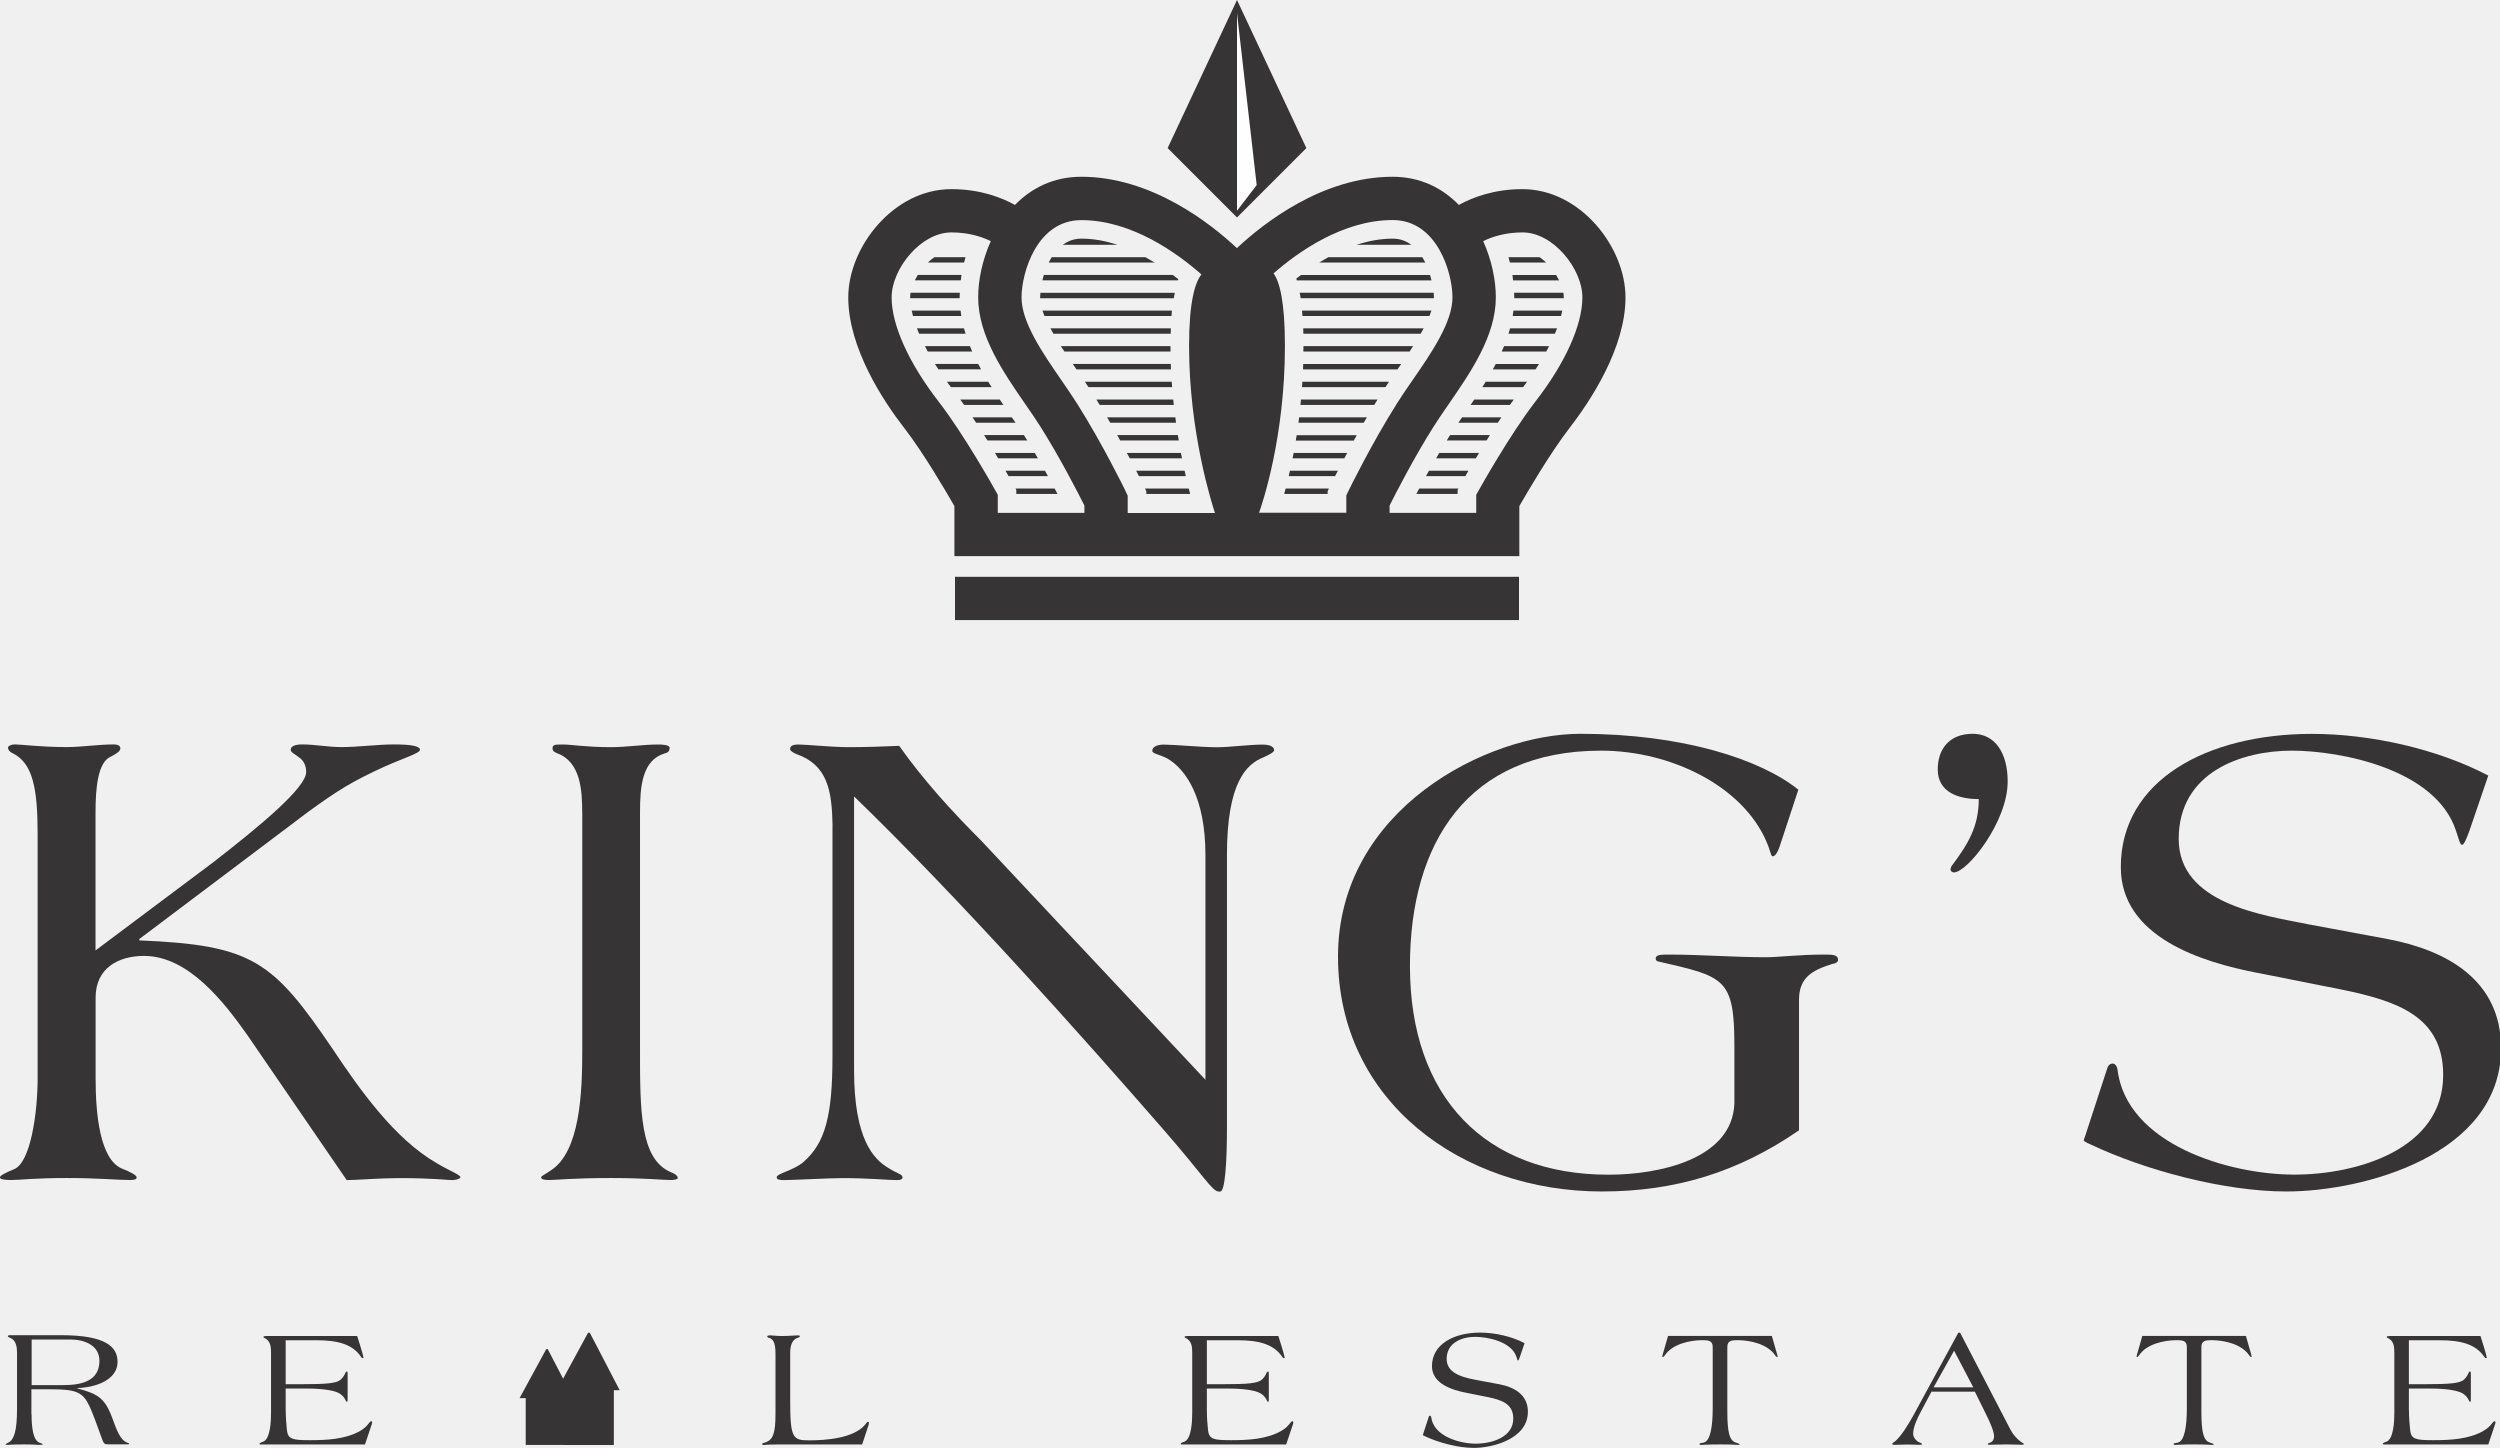
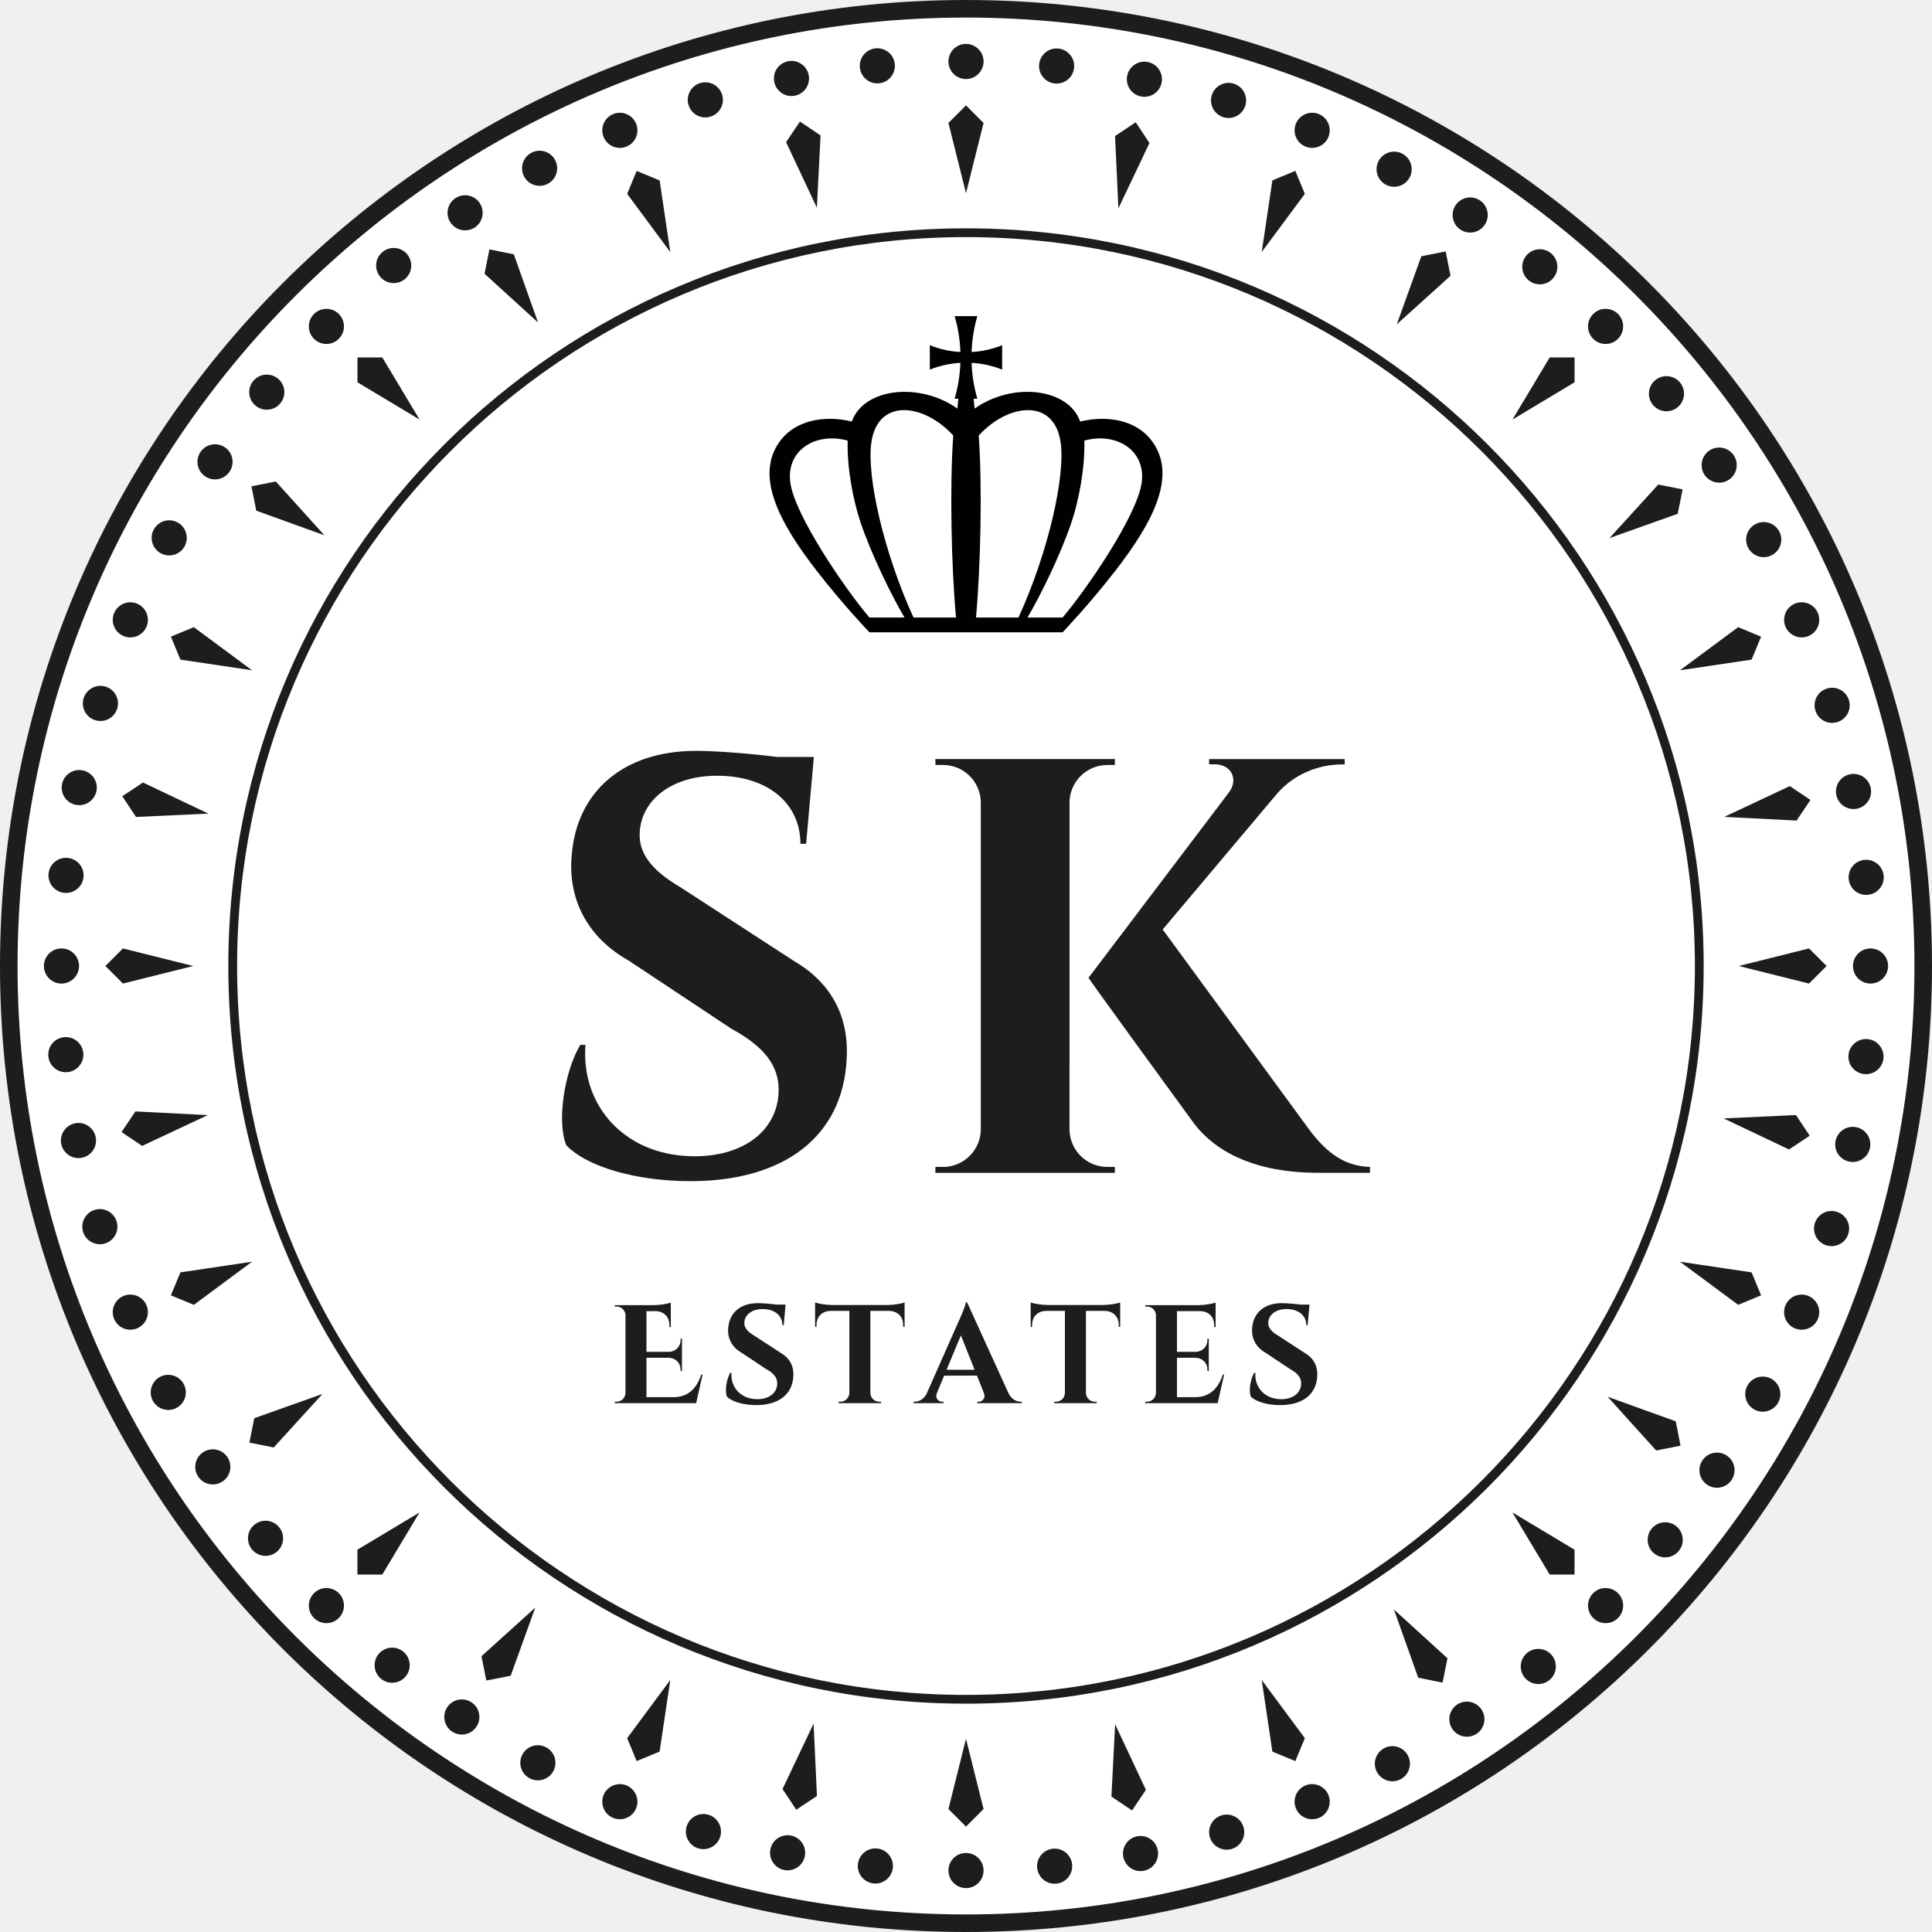
- <svg xmlns="http://www.w3.org/2000/svg" xml:space="preserve" width="30.097in" height="17.431in" version="1.1" style="shape-rendering:geometricPrecision; text-rendering:geometricPrecision; image-rendering:optimizeQuality; fill-rule:evenodd; clip-rule:evenodd" viewBox="0 0 30097 17431">
-   <defs>
-     <style type="text/css">
-    
-     .fil0 {fill:#373435;fill-rule:nonzero}
-     .fil1 {fill:#FEFEFE;fill-rule:nonzero}
-    
-   </style>
-   </defs>
-   <g id="Layer_x0020_1">
-     <path class="fil0" d="M2974 12456c-275,-389 -705,-948 -1240,-948 -308,0 -583,146 -583,502l0 972c0,421 49,972 316,1086 105,41 178,81 178,105 0,24 -24,33 -81,33 -154,0 -373,-24 -762,-24 -389,0 -567,24 -665,24 -89,0 -138,-8 -138,-33 0,-16 49,-48 170,-97 202,-81 284,-689 284,-1094l0 -2933c0,-559 -57,-859 -300,-981 -41,-16 -57,-49 -57,-65 0,-16 24,-41 89,-41 65,0 316,32 616,32 186,0 381,-32 567,-32 65,0 81,24 81,49 0,32 -49,65 -113,97 -162,65 -186,397 -186,673l0 1661 1418 -1062c575,-446 1118,-899 1118,-1086 0,-89 -40,-146 -89,-178 -49,-40 -97,-57 -97,-89 0,-49 65,-65 138,-65 154,0 316,32 470,32 211,0 429,-32 640,-32 219,0 308,24 308,65 0,41 -211,105 -429,203 -389,178 -559,284 -916,543l-2034 1532 0 16c1361,57 1605,243 2326,1305 324,486 746,1086 1256,1378 162,97 284,138 284,170 0,16 -57,33 -97,33 -73,0 -203,-24 -656,-24 -203,0 -510,24 -616,24l-1199 -1750z" />
-     <path class="fil0" d="M7009 9782c0,-259 -16,-608 -300,-713 -32,-16 -57,-24 -57,-57 0,-49 24,-49 130,-49 97,0 276,32 575,32 186,0 381,-32 567,-32 32,0 138,0 138,41 0,32 -16,57 -57,65 -275,81 -300,397 -300,713l0 2852c0,737 0,1313 365,1475 65,24 89,49 89,73 0,16 -40,24 -89,24 -73,0 -324,-24 -713,-24 -454,0 -672,24 -745,24 -65,0 -97,-8 -97,-33 0,-16 57,-40 114,-81 356,-227 381,-940 381,-1459l0 -2852z" />
-     <path class="fil0" d="M10023 9936c-8,-430 -65,-729 -438,-859 -40,-16 -73,-41 -73,-57 0,-32 16,-57 105,-57 81,0 405,32 600,32 202,0 438,-8 608,-16 292,413 632,786 989,1143l2698 2877 0 -2706c0,-689 -235,-1029 -454,-1159 -105,-57 -186,-57 -186,-97 0,-40 49,-73 138,-73 122,0 470,32 632,32 170,0 389,-32 559,-32 113,0 138,41 138,65 0,24 -41,49 -130,89 -203,81 -438,300 -438,1175l0 3282c0,430 -24,770 -81,770l-16 0c-81,0 -178,-186 -681,-762 -989,-1134 -2447,-2771 -3711,-3995l0 3298c0,826 235,1070 413,1175 113,73 170,73 170,113 0,24 -24,33 -65,33 -97,0 -357,-24 -648,-24 -170,0 -616,24 -713,24 -57,0 -89,-8 -89,-33 0,-48 203,-81 324,-186 259,-227 348,-551 348,-1272l0 -2779z" />
-     <path class="fil0" d="M21659 13607c-729,502 -1483,737 -2374,737 -1686,0 -3177,-1086 -3177,-2828 0,-1775 1799,-2682 2917,-2682 1232,0 2172,308 2625,673l-227 689c-16,49 -49,113 -81,113 -24,0 -24,-57 -73,-170 -284,-673 -1151,-1102 -1994,-1102 -1613,0 -2301,1118 -2301,2593 0,1580 908,2512 2391,2512 608,0 1491,-186 1515,-859l0 -689c0,-827 -122,-835 -924,-1021 -8,0 -24,-16 -24,-32 0,-49 65,-49 162,-49 389,0 778,32 1167,32 154,0 389,-32 697,-32 106,0 170,0 170,65 0,24 -24,41 -73,49 -235,73 -397,162 -397,429l0 1572z" />
-     <path class="fil0" d="M23749 8834c267,0 421,227 421,575 0,486 -486,1094 -648,1094 -16,0 -40,-16 -40,-32 0,-16 8,-40 16,-49 194,-259 324,-470 324,-802 -243,0 -494,-81 -494,-357 0,-235 130,-429 421,-429z" />
-     <path class="fil0" d="M27169 11711c-665,-130 -1637,-429 -1637,-1272 0,-1045 1037,-1604 2301,-1604 697,0 1507,178 2123,502l-227 664c-32,89 -65,170 -89,170 -24,0 -40,-73 -73,-170 -243,-745 -1394,-964 -1977,-964 -592,0 -1361,251 -1361,1062 0,778 997,916 1564,1029l956 178c719,137 1357,500 1361,1305l0 12c-4,1285 -1662,1721 -2585,1721 -754,0 -1710,-259 -2358,-567 -57,-24 -81,-40 -81,-49 0,-8 8,-32 16,-49l267 -818c8,-32 32,-57 65,-57 24,0 49,24 57,65 106,908 1345,1272 2131,1272 746,0 1791,-300 1791,-1199 0,-705 -551,-891 -1224,-1029l-1021 -203z" />
-     <path class="fil0" d="M380 16675l378 0c206,0 439,-39 439,-292 0,-188 -180,-257 -351,-257l-465 0 0 549zm0 349c0,163 18,321 102,347 14,4 33,10 33,16 0,4 -16,8 -41,8 -20,0 -57,-6 -180,-6 -153,0 -200,6 -208,6 -8,0 -18,-2 -18,-8 0,-4 18,-12 33,-20 69,-35 104,-143 104,-406l0 -678c0,-65 -12,-149 -80,-176 -22,-8 -31,-16 -31,-23 0,-6 10,-10 41,-10l600 0c543,0 680,143 680,320 0,259 -355,316 -484,316l0 4c235,65 327,108 416,345 39,98 80,245 159,296 35,22 49,16 49,27 0,4 -2,6 -14,6l-235 0c-45,0 -55,-4 -74,-55 -45,-124 -108,-302 -151,-396 -82,-178 -159,-212 -480,-212l-223 0 0 298z" />
-     <path class="fil0" d="M3440 16979c0,80 6,157 14,237 12,112 69,122 278,122 198,0 421,-10 598,-108 65,-37 88,-67 122,-110 6,-6 12,-10 18,-10 6,0 10,4 10,10 0,6 0,14 -4,25l-82 245 -1241 0c-20,0 -29,0 -29,-6 0,-8 10,-18 37,-25 96,-26 102,-259 102,-355l0 -712c0,-78 -4,-147 -78,-184 -8,-4 -14,-6 -14,-12 0,-12 25,-12 43,-12l1086 0 37 118c16,51 39,133 39,141 0,6 -6,8 -12,8 -6,0 -14,-10 -20,-20 -104,-151 -284,-196 -533,-196l-372 0 0 529 198 0c294,0 418,-10 467,-57 31,-31 43,-53 57,-86 4,-6 8,-10 14,-10 10,0 10,12 10,33l0 300c0,12 0,33 -8,33 -4,0 -8,-4 -12,-10 -14,-31 -29,-57 -69,-86 -98,-65 -339,-65 -459,-65l-198 0 0 265z" />
-     <path class="fil0" d="M9340 17390c-43,0 -73,2 -98,2 -22,2 -35,4 -43,4 -16,0 -23,-2 -23,-12 0,-8 12,-12 29,-16 102,-31 131,-108 131,-351l0 -717c0,-139 -27,-180 -84,-196 -12,-4 -16,-10 -16,-14 0,-8 10,-14 37,-14 24,0 69,8 145,8 88,0 145,-8 188,-8 8,0 23,0 23,12 0,8 -8,10 -16,14 -82,23 -98,100 -100,180l0 578c0,457 31,480 229,480 194,0 537,-22 676,-192 10,-16 20,-31 33,-31 8,0 10,6 10,14 0,4 -2,16 -4,24l-78 235 -1037 0z" />
-     <path class="fil0" d="M14529 16979c0,80 6,157 14,237 12,112 69,122 278,122 198,0 420,-10 598,-108 65,-37 88,-67 123,-110 6,-6 12,-10 18,-10 6,0 10,4 10,10 0,6 0,14 -4,25l-82 245 -1241 0c-20,0 -29,0 -29,-6 0,-8 10,-18 37,-25 96,-26 102,-259 102,-355l0 -712c0,-78 -4,-147 -78,-184 -8,-4 -14,-6 -14,-12 0,-12 24,-12 43,-12l1086 0 37 118c16,51 39,133 39,141 0,6 -6,8 -12,8 -6,0 -14,-10 -20,-20 -104,-151 -284,-196 -533,-196l-372 0 0 529 198 0c294,0 418,-10 467,-57 31,-31 43,-53 57,-86 4,-6 8,-10 14,-10 10,0 10,12 10,33l0 300c0,12 0,33 -8,33 -4,0 -8,-4 -12,-10 -14,-31 -29,-57 -69,-86 -98,-65 -339,-65 -459,-65l-198 0 0 265z" />
-     <path class="fil0" d="M17651 16767c-167,-32 -412,-108 -412,-320 0,-263 261,-404 580,-404 176,0 380,45 535,127l-57 167c-8,22 -16,43 -22,43 -6,0 -10,-18 -18,-43 -61,-188 -351,-243 -498,-243 -149,0 -343,63 -343,267 0,196 251,231 394,259l241 45c182,35 343,127 343,331 0,324 -418,435 -651,435 -190,0 -431,-65 -594,-143 -14,-6 -20,-10 -20,-12 0,-2 2,-8 4,-12l67 -206c2,-8 8,-14 16,-14 6,0 12,6 14,16 27,229 339,320 537,320 188,0 451,-75 451,-302 0,-178 -139,-224 -308,-259l-257 -51z" />
-     <path class="fil0" d="M21331 16083l65 227c2,8 4,14 4,20 0,4 0,8 -4,8 -8,0 -16,-10 -26,-22 -90,-135 -300,-182 -453,-182 -72,0 -122,6 -122,84l0 771c0,255 26,351 98,376 31,10 51,18 51,22 0,6 -8,8 -23,8 -14,0 -63,-6 -206,-6 -161,0 -216,6 -237,6 -16,0 -18,-6 -18,-12 0,-10 22,-10 51,-16 82,-20 108,-202 108,-414l0 -735c0,-78 -51,-84 -123,-84 -153,0 -363,47 -453,182 -10,12 -18,22 -27,22 -4,0 -4,-4 -4,-8 0,-6 2,-12 4,-20l65 -227 1249 0z" />
-     <path class="fil0" d="M23525 16261l-247 441 478 0 -231 -441zm-272 492l-131 247c-41,76 -90,182 -90,261 0,35 21,67 51,90 24,18 57,22 57,35 0,6 -12,8 -31,8 -49,0 -96,-4 -143,-4 -49,0 -100,4 -149,4 -18,0 -37,0 -37,-10 0,-12 31,-27 43,-39 84,-80 161,-216 210,-302l537 -988c4,-8 8,-12 15,-12l4 0c6,0 14,8 14,12l602 1159c29,55 78,112 129,147 18,12 31,18 31,22 0,4 -2,10 -21,10 -59,0 -128,-4 -192,-4 -63,0 -149,4 -206,4 -10,0 -16,-2 -16,-6 0,-12 18,-14 39,-24 18,-10 37,-29 37,-73 0,-55 -45,-161 -98,-267l-133 -269 -523 0z" />
-     <path class="fil0" d="M27038 16083l65 227c2,8 4,14 4,20 0,4 0,8 -4,8 -8,0 -16,-10 -26,-22 -90,-135 -300,-182 -453,-182 -71,0 -122,6 -122,84l0 771c0,255 26,351 98,376 31,10 51,18 51,22 0,6 -8,8 -22,8 -15,0 -64,-6 -206,-6 -161,0 -216,6 -237,6 -16,0 -18,-6 -18,-12 0,-10 22,-10 51,-16 82,-20 108,-202 108,-414l0 -735c0,-78 -51,-84 -122,-84 -153,0 -364,47 -453,182 -10,12 -18,22 -26,22 -4,0 -4,-4 -4,-8 0,-6 2,-12 4,-20l65 -227 1249 0z" />
-     <path class="fil0" d="M29001 16979c0,80 6,157 14,237 12,112 69,122 278,122 198,0 421,-10 598,-108 65,-37 88,-67 123,-110 6,-6 12,-10 18,-10 6,0 10,4 10,10 0,6 0,14 -4,25l-82 245 -1241 0c-20,0 -29,0 -29,-6 0,-8 10,-18 37,-25 96,-26 102,-259 102,-355l0 -712c0,-78 -4,-147 -78,-184 -8,-4 -14,-6 -14,-12 0,-12 24,-12 43,-12l1086 0 37 118c16,51 39,133 39,141 0,6 -6,8 -12,8 -6,0 -14,-10 -21,-20 -104,-151 -284,-196 -533,-196l-372 0 0 529 198 0c294,0 419,-10 467,-57 31,-31 43,-53 57,-86 4,-6 8,-10 14,-10 10,0 10,12 10,33l0 300c0,12 0,33 -8,33 -4,0 -8,-4 -12,-10 -14,-31 -29,-57 -69,-86 -98,-65 -339,-65 -459,-65l-198 0 0 265z" />
-     <path class="fil0" d="M6901 16832l-302 -581c0,-3 -7,-11 -12,-11l-4 0c-5,0 -9,3 -12,11l-316 581 74 0 0 563 511 0 0 -563 60 0z" />
-     <path class="fil0" d="M7460 16736l-354 -681c0,-4 -8,-12 -14,-12l-4 0c-6,0 -10,4 -14,12l-370 681 87 0 0 660 599 0 0 -660 71 0z" />
-     <path class="fil0" d="M18484 4835c-306,396 -664,1036 -679,1063l-33 59 0 217 -1043 0 0 -88c74,-147 292,-574 531,-952 52,-82 113,-171 178,-265 267,-387 570,-826 570,-1289 0,-207 -50,-450 -152,-677 106,-52 265,-105 474,-105 371,0 720,440 720,782 0,333 -206,791 -566,1255zm-3327 1339c38,-106 312,-908 312,-2011 0,-539 -66,-775 -137,-872 289,-253 831,-642 1434,-642 538,0 720,639 720,931 0,301 -254,669 -478,993 -68,98 -132,191 -189,282 -308,487 -574,1032 -585,1055l-26 54 0 209 -1051 0zm-1607 -263c-11,-23 -277,-568 -585,-1055 -58,-91 -122,-184 -189,-282 -224,-325 -478,-693 -478,-993 0,-292 181,-931 720,-931 609,0 1159,401 1446,654 -76,94 -149,324 -149,861 0,1042 275,1900 312,2011l-1051 0 0 -209 -26 -54zm-1538 263l0 -217 -33 -59c-15,-27 -373,-667 -679,-1063 -360,-465 -566,-922 -566,-1255 0,-341 349,-782 720,-782 209,0 368,53 474,105 -102,227 -152,470 -152,677 0,463 303,902 570,1289 65,94 126,182 178,265 239,378 457,805 531,952l0 88 -1043 0zm6317 -3897c-341,0 -599,98 -766,190 -197,-202 -462,-339 -798,-339 -848,0 -1560,565 -1874,859 -314,-294 -1026,-859 -1874,-859 -336,0 -601,137 -798,339 -167,-92 -424,-190 -766,-190 -699,0 -1241,701 -1241,1303 0,611 423,1249 675,1574 232,299 509,775 603,939l0 602 6801 0 0 -602c94,-165 372,-640 603,-939 252,-326 675,-963 675,-1574 0,-603 -542,-1303 -1241,-1303z" />
-     <polygon class="fil0" points="11497,7465 18287,7465 18287,6944 11497,6944 " />
-     <path class="fil0" d="M11776 4381l-521 0c14,22 28,43 42,65l514 0c-12,-22 -24,-43 -35,-65z" />
-     <path class="fil0" d="M11564 3739l-588 0c4,21 9,43 15,65l582 0c-4,-22 -7,-43 -9,-65z" />
-     <path class="fil0" d="M11677 4167l-542 0c11,22 22,43 34,65l535 0c-9,-22 -19,-43 -27,-65z" />
-     <path class="fil0" d="M11605 3953l-566 0c8,22 17,43 26,65l559 0c-7,-22 -13,-43 -19,-65z" />
-     <path class="fil0" d="M11575 3310l-526 0c-13,21 -25,43 -36,65l554 0c3,-22 5,-43 8,-65z" />
-     <path class="fil0" d="M11623 3096l-374 0c-28,19 -54,41 -79,65l436 0c5,-22 12,-44 18,-65z" />
-     <path class="fil0" d="M11553 3580c0,-18 2,-37 2,-56l-593 0c-3,19 -5,38 -5,56 0,3 0,7 0,10l596 0c0,-3 0,-6 0,-10z" />
-     <path class="fil0" d="M12580 5667l-475 0c15,26 27,47 37,65l474 0c-12,-21 -24,-43 -36,-65z" />
-     <path class="fil0" d="M12457 5453l-479 0c14,23 27,44 39,65l478 0c-13,-22 -25,-43 -38,-65z" />
-     <path class="fil0" d="M12036 4810l-476 0c16,22 31,43 47,65l473 0c-15,-22 -29,-43 -44,-65z" />
-     <path class="fil0" d="M12182 5024l-474 0c15,22 29,43 43,65l475 0c-15,-22 -29,-43 -45,-65z" />
-     <path class="fil0" d="M11897 4596l-497 0c16,22 32,44 48,65l490 0c-14,-22 -27,-43 -41,-65z" />
-     <path class="fil0" d="M12336 5253c-3,-5 -7,-10 -10,-15l-479 0c14,22 28,44 41,65l479 0c-10,-17 -21,-34 -31,-50z" />
-     <path class="fil0" d="M12697 5881l-472 0 10 18 0 47 496 0c-11,-21 -23,-43 -35,-65z" />
-     <path class="fil0" d="M14261 5667l-583 0c13,25 23,46 33,65l565 0c-5,-21 -10,-43 -15,-65z" />
-     <path class="fil0" d="M14217 5453l-651 0c12,23 24,44 35,65l629 0c-4,-21 -8,-43 -13,-65z" />
-     <path class="fil0" d="M13018 2873c-88,0 -162,29 -223,74l657 0c-139,-46 -285,-74 -433,-74z" />
-     <path class="fil0" d="M13901 3161c-36,-22 -74,-44 -112,-65l-1128 0c-13,21 -25,43 -36,65l1276 0z" />
-     <path class="fil0" d="M13784 5881l16 32 0 33 528 0c-6,-21 -11,-43 -17,-65l-527 0z" />
-     <path class="fil0" d="M14106 4596l-1045 0c15,22 28,44 43,65l1007 0c-2,-22 -3,-43 -5,-65z" />
-     <path class="fil0" d="M14096 3953l-1450 0c12,22 24,43 36,65l1412 0c1,-22 2,-44 2,-65z" />
-     <path class="fil0" d="M14110 3739l-1560 0c7,21 15,43 24,65l1529 0c2,-23 4,-44 6,-65z" />
-     <path class="fil0" d="M14180 5238l-730 0c12,22 24,44 36,65l705 0c-4,-21 -7,-43 -11,-65z" />
-     <path class="fil0" d="M14185 3361c-21,-17 -43,-34 -66,-51l-1552 0c-7,22 -13,44 -18,65l1632 0c2,-5 3,-10 4,-14z" />
-     <path class="fil0" d="M14142 3525l-1617 0c-2,20 -3,39 -3,56 0,3 0,7 1,10l1608 0c4,-22 8,-44 12,-65z" />
-     <path class="fil0" d="M14095 4381l-1181 0c15,22 30,43 45,65 0,0 0,0 0,1l1138 0c-1,-22 -2,-43 -2,-65z" />
-     <path class="fil0" d="M14091 4167l-1320 0c14,22 28,44 43,65l1278 0c0,-22 -1,-43 -1,-65z" />
-     <path class="fil0" d="M14124 4810l-925 0c13,22 27,43 40,65l892 0c-2,-22 -5,-43 -7,-65z" />
-     <path class="fil0" d="M14149 5024l-821 0c13,22 25,44 38,65l792 0c-3,-21 -6,-43 -8,-65z" />
-     <path class="fil0" d="M15658 3590l1604 0c0,-3 1,-7 1,-10 0,-16 -1,-35 -3,-56l-1613 0c4,21 7,42 11,65z" />
-     <path class="fil0" d="M15606 3354c2,7 4,15 6,22l1622 0c-5,-21 -11,-43 -18,-65l-1554 0c-20,15 -38,29 -57,43z" />
-     <path class="fil0" d="M17159 3161c-11,-22 -23,-44 -36,-65l-1130 0c-39,21 -76,43 -112,65l1278 0z" />
-     <path class="fil0" d="M16000 5881l-522 0c-6,23 -12,44 -18,65l523 0 0 -33 16 -32z" />
-     <path class="fil0" d="M15687 4447l1137 0c15,-21 30,-43 45,-65l-1180 0c-1,22 -1,44 -2,65z" />
-     <path class="fil0" d="M15599 5304l699 0c12,-21 24,-43 36,-65l-724 0c-3,22 -7,44 -10,65z" />
-     <path class="fil0" d="M16766 2873c-149,0 -296,29 -434,74l658 0c-62,-46 -135,-74 -223,-74z" />
-     <path class="fil0" d="M15631 5089l787 0c12,-22 25,-43 38,-65l-816 0c-3,22 -5,44 -8,65z" />
-     <path class="fil0" d="M15561 5518l623 0c11,-21 22,-43 34,-65l-644 0c-4,22 -8,44 -13,65z" />
-     <path class="fil0" d="M15674 4661l1005 0c14,-22 28,-43 43,-65l-1043 0c-1,22 -3,44 -5,65z" />
-     <path class="fil0" d="M15656 4875l888 0c13,-22 27,-44 40,-65l-922 0c-2,22 -4,44 -6,65z" />
-     <path class="fil0" d="M15691 4018l1412 0c13,-22 25,-44 36,-65l-1450 0c1,22 2,42 2,65z" />
-     <path class="fil0" d="M15692 4232l1278 0c14,-22 28,-43 42,-65l-1320 0c0,22 0,43 -1,65z" />
-     <path class="fil0" d="M15680 3804l1529 0c9,-22 17,-44 24,-65l-1558 0c2,21 4,43 5,65z" />
-     <path class="fil0" d="M15515 5732l558 0c10,-19 20,-40 33,-65l-577 0c-5,22 -10,44 -15,65z" />
-     <path class="fil0" d="M17448 5253c-11,17 -21,33 -31,50l479 0c13,-21 27,-43 41,-65l-479 0c-3,5 -7,10 -10,15z" />
-     <path class="fil0" d="M18080 4232l535 0c12,-22 23,-44 34,-65l-542 0c-9,22 -18,44 -28,65z" />
-     <path class="fil0" d="M17557 5089l475 0c14,-22 29,-44 43,-65l-473 0c-15,22 -30,44 -45,65z" />
-     <path class="fil0" d="M17167 5732l474 0c10,-18 22,-39 37,-65l-475 0c-12,22 -24,44 -36,65z" />
-     <path class="fil0" d="M17289 5518l478 0c13,-21 25,-43 39,-65l-479 0c-13,22 -26,44 -38,65z" />
-     <path class="fil0" d="M17704 4875l473 0c16,-22 31,-44 47,-65l-476 0c-15,22 -29,44 -44,65z" />
-     <path class="fil0" d="M18216 3376l554 0c-11,-22 -23,-44 -36,-65l-526 0c3,22 5,43 8,65z" />
-     <path class="fil0" d="M18160 3096c6,22 13,43 18,65l436 0c-25,-24 -52,-46 -79,-65l-374 0z" />
-     <path class="fil0" d="M17973 4447l513 0c14,-22 28,-44 42,-65l-521 0c-11,22 -23,44 -35,65z" />
-     <path class="fil0" d="M17846 4661l490 0c16,-22 33,-44 48,-65l-498 0c-13,22 -27,44 -41,65z" />
-     <path class="fil0" d="M18160 4018l559 0c9,-22 18,-44 26,-65l-566 0c-6,22 -13,44 -19,65z" />
-     <path class="fil0" d="M18230 3580c0,3 0,6 0,10l596 0c0,-3 0,-7 0,-10 0,-18 -2,-37 -5,-56l-593 0c1,18 2,37 2,56z" />
-     <path class="fil0" d="M18211 3804l582 0c6,-22 11,-44 15,-65l-588 0c-3,22 -6,44 -9,65z" />
-     <path class="fil0" d="M17052 5946l496 0 0 -47 10 -18 -472 0c-12,22 -23,44 -35,65z" />
-     <polygon class="fil0" points="14892,2618 14057,1783 14892,0 14892,0 15727,1783 " />
-     <polygon class="fil1" points="14892,158 14892,2538 15129,2228 " />
+ <svg xmlns="http://www.w3.org/2000/svg" version="1.1" id="SK_Estates_Logo" x="0px" y="0px" viewBox="0 0 110 110" style="enable-background:new 0 0 110 110;" xml:space="preserve">
+   <style type="text/css">
+ 	.st0{fill:#FFFFFF;}
+ 	.st1{fill:#1D1D1B;}
+ 	.st2{fill:#010101;}
+ </style>
+   <g id="SK_Logo_Group">
+     <circle id="Outer_Circle_3_" class="st0" cx="55" cy="55" r="54.5" />
+     <path id="Outer_Circle_1_" class="st1" d="M55,1c29.776,0,54,24.224,54,54s-24.224,54-54,54S1,84.776,1,55S25.224,1,55,1 M55,0   C24.624,0,0,24.624,0,55s24.624,55,55,55s55-24.624,55-55S85.376,0,55,0L55,0z" />
+     <path id="Inner_Circle_1_" class="st1" d="M55,13.5c22.883,0,41.5,18.617,41.5,41.5S77.883,96.5,55,96.5S13.5,77.883,13.5,55   S32.117,13.5,55,13.5 M55,13c-23.196,0-42,18.804-42,42s18.804,42,42,42s42-18.804,42-42S78.196,13,55,13L55,13z" />
+     <g id="Details">
+       <path class="st1" d="M59.165,3.659c0.055-0.55,0.546-0.95,1.095-0.895c0.55,0.055,0.95,0.546,0.895,1.095    c-0.055,0.55-0.546,0.95-1.095,0.895C59.51,4.699,59.109,4.208,59.165,3.659z M49.74,107.236c0.55,0.055,1.04-0.345,1.095-0.895    c0.055-0.55-0.345-1.04-0.895-1.095c-0.55-0.055-1.04,0.345-1.095,0.895C48.79,106.69,49.191,107.181,49.74,107.236z     M105.246,60.059c-0.055,0.55,0.345,1.04,0.895,1.095c0.549,0.055,1.04-0.345,1.095-0.895c0.055-0.55-0.345-1.04-0.895-1.095    C105.792,59.109,105.301,59.51,105.246,60.059z M2.764,49.74c-0.055,0.55,0.345,1.04,0.895,1.095    c0.55,0.055,1.04-0.345,1.095-0.895c0.055-0.55-0.345-1.04-0.895-1.095C3.31,48.79,2.819,49.191,2.764,49.74z M94.107,23.048    c0.349,0.428,0.979,0.491,1.407,0.142c0.428-0.349,0.491-0.979,0.142-1.407s-0.979-0.491-1.407-0.142    C93.821,21.991,93.757,22.621,94.107,23.048z M14.344,88.217c0.349,0.428,0.979,0.491,1.407,0.142s0.491-0.979,0.142-1.407    c-0.349-0.428-0.979-0.491-1.407-0.142S13.995,87.789,14.344,88.217z M86.952,94.107c-0.428,0.349-0.491,0.979-0.142,1.407    c0.349,0.428,0.979,0.491,1.407,0.142c0.428-0.349,0.491-0.979,0.142-1.407C88.009,93.821,87.379,93.757,86.952,94.107z     M21.783,14.344c-0.428,0.349-0.491,0.979-0.142,1.407s0.979,0.491,1.407,0.142c0.428-0.349,0.491-0.979,0.142-1.407    C22.841,14.058,22.211,13.995,21.783,14.344z M78.903,10.515c0.487,0.261,1.093,0.079,1.354-0.408s0.079-1.093-0.408-1.354    c-0.487-0.261-1.093-0.079-1.354,0.408S78.416,10.254,78.903,10.515z M30.151,101.247c0.487,0.261,1.093,0.079,1.354-0.408    c0.261-0.487,0.079-1.093-0.408-1.354c-0.487-0.261-1.093-0.079-1.354,0.408C29.482,100.379,29.664,100.985,30.151,101.247z     M99.485,78.903c-0.261,0.487-0.079,1.093,0.408,1.354s1.093,0.079,1.354-0.408s0.079-1.093-0.408-1.354    S99.746,78.416,99.485,78.903z M8.753,30.151c-0.261,0.487-0.079,1.093,0.408,1.354c0.487,0.261,1.093,0.079,1.354-0.408    c0.261-0.487,0.079-1.093-0.408-1.354C9.621,29.482,9.015,29.664,8.753,30.151z M103.357,40.446    c0.159,0.529,0.717,0.829,1.246,0.669c0.529-0.159,0.829-0.717,0.669-1.246c-0.159-0.529-0.717-0.829-1.246-0.669    C103.498,39.359,103.198,39.917,103.357,40.446z M4.728,70.13c0.159,0.529,0.717,0.829,1.246,0.669    c0.529-0.159,0.829-0.717,0.669-1.246c-0.159-0.529-0.717-0.829-1.246-0.669S4.568,69.601,4.728,70.13z M69.554,103.357    c-0.529,0.159-0.829,0.717-0.669,1.246c0.159,0.529,0.717,0.829,1.246,0.669c0.529-0.159,0.829-0.717,0.669-1.246    C70.641,103.498,70.083,103.198,69.554,103.357z M39.87,4.728c-0.529,0.159-0.829,0.717-0.669,1.246    c0.159,0.529,0.717,0.829,1.246,0.669c0.529-0.159,0.829-0.717,0.669-1.246C40.956,4.868,40.399,4.568,39.87,4.728z M69.659,6.675    c0.529,0.16,1.087-0.138,1.247-0.667s-0.138-1.087-0.667-1.247s-1.087,0.138-1.247,0.667C68.832,5.956,69.131,6.514,69.659,6.675z     M39.76,105.239c0.529,0.16,1.087-0.138,1.247-0.667c0.16-0.529-0.138-1.087-0.667-1.247c-0.529-0.16-1.087,0.138-1.247,0.667    S39.232,105.079,39.76,105.239z M103.325,69.659c-0.16,0.529,0.138,1.087,0.667,1.247s1.087-0.138,1.247-0.667    c0.16-0.529-0.138-1.087-0.667-1.247C104.044,68.832,103.486,69.131,103.325,69.659z M4.761,39.76    c-0.16,0.529,0.138,1.087,0.667,1.247s1.087-0.138,1.247-0.667c0.16-0.529-0.138-1.087-0.667-1.247S4.921,39.232,4.761,39.76z     M99.537,31.194c0.26,0.487,0.866,0.671,1.353,0.411c0.487-0.26,0.671-0.866,0.411-1.353s-0.866-0.671-1.353-0.411    C99.46,30.101,99.277,30.707,99.537,31.194z M8.699,79.748c0.26,0.487,0.866,0.671,1.353,0.411    c0.487-0.26,0.671-0.866,0.411-1.353c-0.26-0.487-0.866-0.671-1.353-0.411S8.439,79.261,8.699,79.748z M78.806,99.537    c-0.487,0.26-0.671,0.866-0.411,1.353c0.26,0.487,0.866,0.671,1.353,0.411c0.487-0.26,0.671-0.866,0.411-1.353    C79.899,99.46,79.293,99.277,78.806,99.537z M30.252,8.699c-0.487,0.26-0.671,0.866-0.411,1.353    c0.26,0.487,0.866,0.671,1.353,0.411c0.487-0.26,0.671-0.866,0.411-1.353S30.739,8.439,30.252,8.699z M87.037,15.963    c0.427,0.35,1.057,0.288,1.407-0.139c0.35-0.427,0.288-1.057-0.139-1.407c-0.427-0.35-1.057-0.288-1.407,0.139    C86.548,14.982,86.61,15.613,87.037,15.963z M21.694,95.583c0.427,0.35,1.057,0.288,1.407-0.139    c0.35-0.427,0.288-1.057-0.139-1.407s-1.057-0.288-1.407,0.139C21.205,94.603,21.267,95.233,21.694,95.583z M94.037,87.037    c-0.35,0.427-0.288,1.057,0.139,1.407c0.427,0.35,1.057,0.288,1.407-0.139c0.35-0.427,0.288-1.057-0.139-1.407    C95.018,86.548,94.387,86.61,94.037,87.037z M14.417,21.694c-0.35,0.427-0.288,1.057,0.139,1.407    c0.427,0.35,1.057,0.288,1.407-0.139s0.288-1.057-0.139-1.407C15.397,21.205,14.767,21.267,14.417,21.694z M105.257,50.05    c0.054,0.55,0.544,0.951,1.093,0.897c0.55-0.054,0.951-0.544,0.897-1.093c-0.054-0.55-0.544-0.951-1.093-0.897    C105.604,49.011,105.203,49.501,105.257,50.05z M2.753,60.146c0.054,0.55,0.544,0.951,1.093,0.897s0.951-0.544,0.897-1.093    S4.2,58.999,3.65,59.053C3.1,59.107,2.699,59.596,2.753,60.146z M59.95,105.257c-0.55,0.054-0.951,0.544-0.897,1.093    c0.054,0.55,0.544,0.951,1.093,0.897c0.55-0.054,0.951-0.544,0.897-1.093C60.989,105.604,60.499,105.203,59.95,105.257z     M49.854,2.753c-0.55,0.054-0.951,0.544-0.897,1.093s0.544,0.951,1.093,0.897S51.001,4.2,50.947,3.65    C50.893,3.1,50.404,2.699,49.854,2.753z M64.96,5.492c0.541,0.109,1.069-0.242,1.178-0.783s-0.242-1.069-0.783-1.178    c-0.541-0.109-1.069,0.242-1.178,0.783C64.068,4.856,64.419,5.383,64.96,5.492z M44.645,106.469    c0.541,0.109,1.069-0.242,1.178-0.783c0.109-0.541-0.242-1.069-0.783-1.178c-0.541-0.109-1.069,0.242-1.178,0.783    C43.753,105.833,44.104,106.36,44.645,106.469z M104.508,64.96c-0.109,0.541,0.242,1.069,0.783,1.178    c0.541,0.109,1.069-0.242,1.178-0.783c0.109-0.541-0.242-1.069-0.783-1.178C105.144,64.068,104.617,64.419,104.508,64.96z     M3.531,44.645c-0.109,0.541,0.242,1.069,0.783,1.178c0.541,0.109,1.069-0.242,1.178-0.783c0.109-0.541-0.242-1.069-0.783-1.178    C4.167,43.753,3.64,44.104,3.531,44.645z M97.05,27.035c0.306,0.46,0.927,0.585,1.386,0.279s0.585-0.927,0.279-1.386    c-0.306-0.46-0.927-0.585-1.386-0.279S96.744,26.576,97.05,27.035z M11.284,84.072c0.306,0.46,0.927,0.585,1.386,0.279    s0.585-0.927,0.279-1.386c-0.306-0.46-0.927-0.585-1.386-0.279C11.103,82.992,10.978,83.612,11.284,84.072z M82.965,97.05    c-0.46,0.306-0.585,0.927-0.279,1.386s0.927,0.585,1.386,0.279s0.585-0.927,0.279-1.386S83.424,96.744,82.965,97.05z     M25.928,11.284c-0.46,0.306-0.585,0.927-0.279,1.386s0.927,0.585,1.386,0.279c0.46-0.306,0.585-0.927,0.279-1.386    C27.008,11.103,26.388,10.978,25.928,11.284z M83.148,13.072c0.459,0.308,1.08,0.186,1.388-0.273    c0.308-0.459,0.186-1.08-0.273-1.388c-0.459-0.308-1.08-0.186-1.388,0.273C82.567,12.143,82.689,12.764,83.148,13.072z     M25.737,98.588c0.459,0.308,1.08,0.186,1.388-0.273s0.186-1.08-0.273-1.388c-0.459-0.308-1.08-0.186-1.388,0.273    C25.157,97.659,25.279,98.281,25.737,98.588z M96.928,83.148c-0.308,0.459-0.186,1.08,0.273,1.388    c0.459,0.308,1.08,0.186,1.388-0.273c0.308-0.459,0.186-1.08-0.273-1.388C97.857,82.567,97.236,82.689,96.928,83.148z     M11.412,25.737c-0.308,0.459-0.186,1.08,0.273,1.388c0.459,0.308,1.08,0.186,1.388-0.273c0.308-0.459,0.186-1.08-0.273-1.388    C12.341,25.157,11.719,25.279,11.412,25.737z M104.551,45.256c0.107,0.542,0.632,0.895,1.174,0.788    c0.542-0.107,0.895-0.632,0.788-1.174c-0.107-0.542-0.632-0.895-1.174-0.788C104.797,44.188,104.444,44.714,104.551,45.256z     M3.487,65.13c0.107,0.542,0.632,0.895,1.174,0.788c0.542-0.107,0.895-0.632,0.788-1.174c-0.107-0.542-0.632-0.895-1.174-0.788    S3.38,64.588,3.487,65.13z M64.744,104.551c-0.542,0.107-0.895,0.632-0.788,1.174c0.107,0.542,0.632,0.895,1.174,0.788    c0.542-0.107,0.895-0.632,0.788-1.174C65.812,104.797,65.286,104.444,64.744,104.551z M44.87,3.487    c-0.542,0.107-0.895,0.632-0.788,1.174s0.632,0.895,1.174,0.788c0.542-0.107,0.895-0.632,0.788-1.174S45.412,3.38,44.87,3.487z     M74.326,8.344c0.51,0.211,1.095-0.031,1.307-0.541c0.211-0.51-0.031-1.095-0.541-1.307s-1.095,0.031-1.307,0.541    S73.815,8.133,74.326,8.344z M34.909,103.504c0.51,0.211,1.095-0.031,1.307-0.541s-0.031-1.095-0.541-1.307    c-0.51-0.211-1.095,0.031-1.307,0.541S34.399,103.292,34.909,103.504z M101.656,74.326c-0.211,0.51,0.031,1.095,0.541,1.307    c0.51,0.211,1.095-0.031,1.307-0.541s-0.031-1.095-0.541-1.307S101.867,73.815,101.656,74.326z M6.496,34.909    c-0.211,0.51,0.031,1.095,0.541,1.307s1.095-0.031,1.307-0.541c0.211-0.51-0.031-1.095-0.541-1.307S6.708,34.399,6.496,34.909z     M101.656,35.674c0.211,0.51,0.796,0.753,1.307,0.541s0.753-0.796,0.541-1.307c-0.211-0.51-0.796-0.753-1.307-0.541    S101.445,35.164,101.656,35.674z M6.496,75.091c0.211,0.51,0.796,0.753,1.307,0.541c0.51-0.211,0.753-0.796,0.541-1.307    c-0.211-0.51-0.796-0.753-1.307-0.541S6.285,74.581,6.496,75.091z M74.326,101.656c-0.51,0.211-0.753,0.796-0.541,1.307    s0.796,0.753,1.307,0.541s0.753-0.796,0.541-1.307C75.421,101.687,74.836,101.445,74.326,101.656z M34.909,6.496    c-0.51,0.211-0.753,0.796-0.541,1.307s0.796,0.753,1.307,0.541c0.51-0.211,0.753-0.796,0.541-1.307S35.419,6.285,34.909,6.496z     M90.709,19.291c0.391,0.391,1.024,0.391,1.414,0s0.391-1.024,0-1.414s-1.024-0.391-1.414,0S90.318,18.901,90.709,19.291z     M17.877,92.123c0.391,0.391,1.024,0.391,1.414,0s0.391-1.024,0-1.414s-1.024-0.391-1.414,0S17.486,91.733,17.877,92.123z     M90.709,90.709c-0.391,0.391-0.391,1.024,0,1.414s1.024,0.391,1.414,0s0.391-1.024,0-1.414S91.099,90.318,90.709,90.709z     M17.877,17.877c-0.391,0.391-0.391,1.024,0,1.414s1.024,0.391,1.414,0s0.391-1.024,0-1.414S18.267,17.486,17.877,17.877z     M105.5,55c0,0.552,0.448,1,1,1s1-0.448,1-1s-0.448-1-1-1S105.5,54.448,105.5,55z M2.5,55c0,0.552,0.448,1,1,1s1-0.448,1-1    s-0.448-1-1-1S2.5,54.448,2.5,55z M55,105.5c-0.552,0-1,0.448-1,1s0.448,1,1,1s1-0.448,1-1S55.552,105.5,55,105.5z M55,2.5    c-0.552,0-1,0.448-1,1s0.448,1,1,1s1-0.448,1-1S55.552,2.5,55,2.5z M45.336,103.038l1.178-0.783l-0.191-4.119l-1.769,3.724    L45.336,103.038z M64.664,6.962l-1.178,0.783l0.191,4.119l1.769-3.724L64.664,6.962z M6.962,45.336l0.783,1.178l4.119-0.191    L8.14,44.553L6.962,45.336z M103.038,64.664l-0.783-1.178l-4.119,0.191l3.724,1.769L103.038,64.664z M14.199,82.134l1.386,0.279    l2.777-3.048l-3.884,1.382L14.199,82.134z M95.801,27.866l-1.386-0.279l-2.777,3.048l3.884-1.382L95.801,27.866z M27.866,14.199    l-0.279,1.386l3.048,2.777l-1.382-3.884L27.866,14.199z M82.134,95.801l0.279-1.386l-3.048-2.777l1.382,3.884L82.134,95.801z     M27.688,95.683l1.388-0.273l1.399-3.878l-3.06,2.764L27.688,95.683z M82.312,14.317l-1.388,0.273l-1.399,3.878l3.06-2.764    L82.312,14.317z M14.317,27.688l0.273,1.388l3.878,1.399l-2.764-3.06L14.317,27.688z M95.683,82.312l-0.273-1.388l-3.878-1.399    l2.764,3.06L95.683,82.312z M6.921,64.455l1.174,0.788l3.732-1.753L7.709,63.28L6.921,64.455z M103.079,45.545l-1.174-0.788    l-3.732,1.753l4.118,0.209L103.079,45.545z M45.545,6.921l-0.788,1.174l1.753,3.732l0.209-4.118L45.545,6.921z M64.455,103.079    l0.788-1.174l-1.753-3.732l-0.209,4.118L64.455,103.079z M36.249,100.27l1.307-0.541l0.607-4.078l-2.455,3.313L36.249,100.27z     M73.751,9.73l-1.307,0.541l-0.607,4.078l2.455-3.313L73.751,9.73z M9.73,36.249l0.541,1.307l4.078,0.607l-3.313-2.455    L9.73,36.249z M100.27,73.751l-0.541-1.307l-4.078-0.607l3.313,2.455L100.27,73.751z M9.73,73.751l1.307,0.541l3.313-2.455    l-4.078,0.607L9.73,73.751z M100.27,36.249l-1.307-0.541l-3.313,2.455l4.078-0.607L100.27,36.249z M36.249,9.73l-0.541,1.307    l2.455,3.313l-0.607-4.078L36.249,9.73z M73.751,100.27l0.541-1.307l-2.455-3.313l0.607,4.078L73.751,100.27z M20.352,89.648    h1.414l2.121-3.536l-3.536,2.121V89.648z M89.648,20.352h-1.414l-2.121,3.536l3.536-2.121V20.352z M20.352,20.352v1.414    l3.536,2.121l-2.121-3.536H20.352z M89.648,89.648v-1.414l-3.536-2.121l2.121,3.536H89.648z M6,55l1,1l4-1l-4-1L6,55z M104,55    l-1-1l-4,1l4,1L104,55z M55,6l-1,1l1,4l1-4L55,6z M55,104l1-1l-1-4l-1,4L55,104z" />
+     </g>
+     <path id="Estates" class="st1" d="M40.003,78.262l-0.367,1.627h-4.637L35,79.809h0.101c0.279,0,0.505-0.224,0.511-0.501v-4.444   c-0.018-0.266-0.239-0.476-0.509-0.476h-0.101L35,74.309h2.242c0.344-0.003,0.803-0.083,0.951-0.145v1.394l-0.08-0.002v-0.093   c0.001-0.48-0.301-0.793-0.779-0.813h-0.527v2.319h1.267c0.391-0.008,0.677-0.295,0.676-0.683v-0.068l0.078-0.002v1.843   l-0.078-0.001v-0.069c0.001-0.385-0.28-0.671-0.666-0.683h-1.277v2.243h1.556c0.796,0,1.313-0.495,1.56-1.285H40.003z    M44.454,77.028c0.485,0.281,0.75,0.726,0.716,1.322C45.121,79.388,44.338,80,43.063,80c-0.715,0-1.385-0.184-1.675-0.484   c-0.132-0.334-0.02-1.006,0.189-1.353h0.07c-0.064,0.83,0.547,1.517,1.503,1.501c0.693-0.013,1.102-0.397,1.102-0.897   c0-0.323-0.189-0.579-0.637-0.823l-1.389-0.922c-0.569-0.32-0.821-0.849-0.763-1.43c0.068-0.826,0.673-1.396,1.678-1.396   c0.257,0,0.721,0.036,1.085,0.082h0.501l-0.105,1.172h-0.077c-0.001-0.554-0.449-0.918-1.123-0.918   c-0.627,0-1.024,0.339-1.043,0.767c-0.019,0.313,0.216,0.54,0.555,0.741L44.454,77.028z M50.56,74.301   c0.343-0.004,0.797-0.083,0.944-0.145v1.389l-0.081-0.001v-0.093c0.001-0.487-0.308-0.801-0.797-0.814h-1.071v4.677   c0.009,0.275,0.234,0.495,0.511,0.495h0.101l0.001,0.079h-2.422l0.001-0.079h0.101c0.275,0,0.498-0.217,0.51-0.489v-4.683h-1.072   c-0.489,0.013-0.798,0.327-0.797,0.814v0.093l-0.08,0.001v-1.389c0.147,0.062,0.602,0.141,0.944,0.145H50.56z M57.431,79.346   c0.172,0.327,0.445,0.462,0.68,0.462h0.067v0.08h-2.539v-0.079h0.07c0.205,0,0.429-0.181,0.308-0.5l-0.392-0.985h-1.87   l-0.408,0.985c-0.131,0.319,0.099,0.5,0.305,0.5h0.07v0.079h-1.709v-0.08h0.072c0.226,0,0.501-0.132,0.67-0.449l1.843-4.166   c0.057-0.121,0.373-0.812,0.392-1.044h0.072L57.431,79.346z M55.49,77.988l-0.78-1.957l-0.817,1.957H55.49z M62.834,74.301   c0.343-0.004,0.797-0.083,0.944-0.145v1.389l-0.081-0.001v-0.093c0.001-0.487-0.308-0.801-0.797-0.814h-1.071v4.677   c0.009,0.275,0.234,0.495,0.511,0.495h0.101l0.001,0.079h-2.422l0.001-0.079h0.101c0.275,0,0.498-0.217,0.51-0.489v-4.683h-1.072   c-0.489,0.013-0.798,0.327-0.797,0.814v0.093l-0.08,0.001v-1.389c0.147,0.062,0.602,0.141,0.944,0.145H62.834z M69.697,78.262   l-0.368,1.627h-4.127l0.001-0.08h0.101c0.279,0,0.505-0.224,0.511-0.501v-4.444c-0.018-0.266-0.239-0.476-0.509-0.476h-0.101   l-0.001-0.079h3.057c0.344-0.003,0.802-0.083,0.951-0.145v1.394l-0.081-0.002v-0.093c0.001-0.48-0.3-0.793-0.778-0.813h-1.341   v2.319h1.057c0.391-0.008,0.677-0.295,0.676-0.683v-0.068l0.078-0.002v1.843l-0.078-0.001v-0.069   c0.001-0.385-0.28-0.671-0.666-0.683h-1.066v2.243h1.047c0.796,0,1.313-0.495,1.56-1.285H69.697z M74.283,77.028   c0.485,0.281,0.75,0.726,0.716,1.322C74.95,79.388,74.168,80,72.893,80c-0.715,0-1.385-0.184-1.675-0.484   c-0.132-0.334-0.02-1.006,0.189-1.353h0.07c-0.064,0.83,0.547,1.517,1.503,1.501c0.693-0.013,1.102-0.397,1.102-0.897   c0-0.323-0.189-0.579-0.637-0.823l-1.389-0.922c-0.569-0.32-0.821-0.849-0.763-1.43c0.068-0.826,0.672-1.396,1.678-1.396   c0.257,0,0.721,0.036,1.085,0.082h0.501l-0.105,1.172h-0.077c-0.001-0.554-0.449-0.918-1.123-0.918   c-0.627,0-1.024,0.339-1.043,0.767c-0.019,0.313,0.216,0.54,0.555,0.741L74.283,77.028z" />
+     <path id="SK" class="st1" d="M45.184,54.702c2.049,1.187,3.165,3.064,3.022,5.58c-0.204,4.384-3.51,6.968-8.892,6.968   c-3.018,0-5.846-0.778-7.074-2.044c-0.558-1.406-0.083-4.244,0.798-5.713h0.296c-0.27,3.508,2.309,6.403,6.347,6.339   c2.926-0.054,4.652-1.676,4.651-3.784c0.002-1.365-0.799-2.449-2.69-3.476l-5.864-3.891c-2.406-1.355-3.467-3.586-3.222-6.039   c0.286-3.485,2.839-5.892,7.085-5.892c1.083,0,3.047,0.15,4.583,0.345h2.114l-0.441,4.948h-0.324   c-0.005-2.337-1.898-3.875-4.745-3.875c-2.649,0-4.323,1.431-4.405,3.237c-0.082,1.325,0.913,2.284,2.345,3.129L45.184,54.702z    M60.893,64.325c0.022,1.173,0.978,2.116,2.156,2.116h0.426l0.005,0.336H53.256l0.005-0.336h0.426c1.178,0,2.134-0.945,2.156-2.116   V45.655c-0.029-1.166-0.982-2.102-2.152-2.1h-0.429l-0.005-0.337H63.48l-0.005,0.337h-0.426c-1.171,0-2.122,0.932-2.155,2.095   L60.893,64.325z M74.569,64.353c1.024,1.359,2.063,2.051,3.431,2.086v0.335h-2.77c-0.955-0.002-5.033,0.072-7.234-2.79   c-0.639-0.867-6.023-8.266-6.021-8.312l7.993-10.553c0.567-0.755,0.129-1.603-0.801-1.603h-0.325v-0.297h7.719v0.303h-0.147   c-1.469,0.004-2.803,0.643-3.671,1.627l-6.544,7.771L74.569,64.353z" />
+     <g id="Crown">
+       <path class="st2" d="M60.5,36c0,0,1.489-1.551,3-3.5c2.131-2.749,3.622-5.501,2-7.5c-0.83-1.024-2.369-1.393-4-1    c-0.668-1.896-3.823-2.276-6.011-0.738l-0.053-0.561h0.21c-0.194-0.663-0.303-1.35-0.328-2.041c0.589,0.03,1.175,0.158,1.74,0.385    v-1.389c-0.565,0.227-1.151,0.355-1.74,0.385c0.025-0.691,0.134-1.378,0.328-2.041h-1.293c0.194,0.663,0.303,1.35,0.328,2.041    c-0.589-0.03-1.175-0.158-1.74-0.385v1.389c0.565-0.227,1.151-0.355,1.74-0.385c-0.025,0.691-0.134,1.378-0.328,2.041h0.21    l-0.053,0.561C52.323,21.724,49.168,22.104,48.5,24c-1.631-0.393-3.17-0.024-4,1c-1.622,1.999-0.131,4.751,2,7.5    c1.511,1.949,3,3.5,3,3.5H60.5z M58.5,35.158c0.69-1.153,1.864-3.521,2.5-5.402c0.424-1.255,0.781-3.108,0.738-4.669    C63.527,24.586,65.27,25.616,65,27.5c-0.263,1.839-3.069,5.975-4.5,7.658L58.5,35.158z M55.569,35.16    c0.267-2.907,0.362-7.486,0.156-10.364c1.687-1.842,4.307-2.145,4.665,0.404c0.271,1.928-0.706,6.256-2.402,9.96l0,0L55.569,35.16    z M49.5,35.158c-1.431-1.683-4.237-5.819-4.5-7.658c-0.27-1.884,1.473-2.914,3.262-2.413c-0.043,1.561,0.314,3.414,0.738,4.669    c0.636,1.88,1.81,4.249,2.5,5.402L49.5,35.158z M52.012,35.16L52.012,35.16c-1.696-3.704-2.673-8.033-2.402-9.96    c0.358-2.549,2.978-2.247,4.665-0.404c-0.207,2.879-0.111,7.458,0.156,10.364L52.012,35.16z" />
+     </g>
  </g>
</svg>
